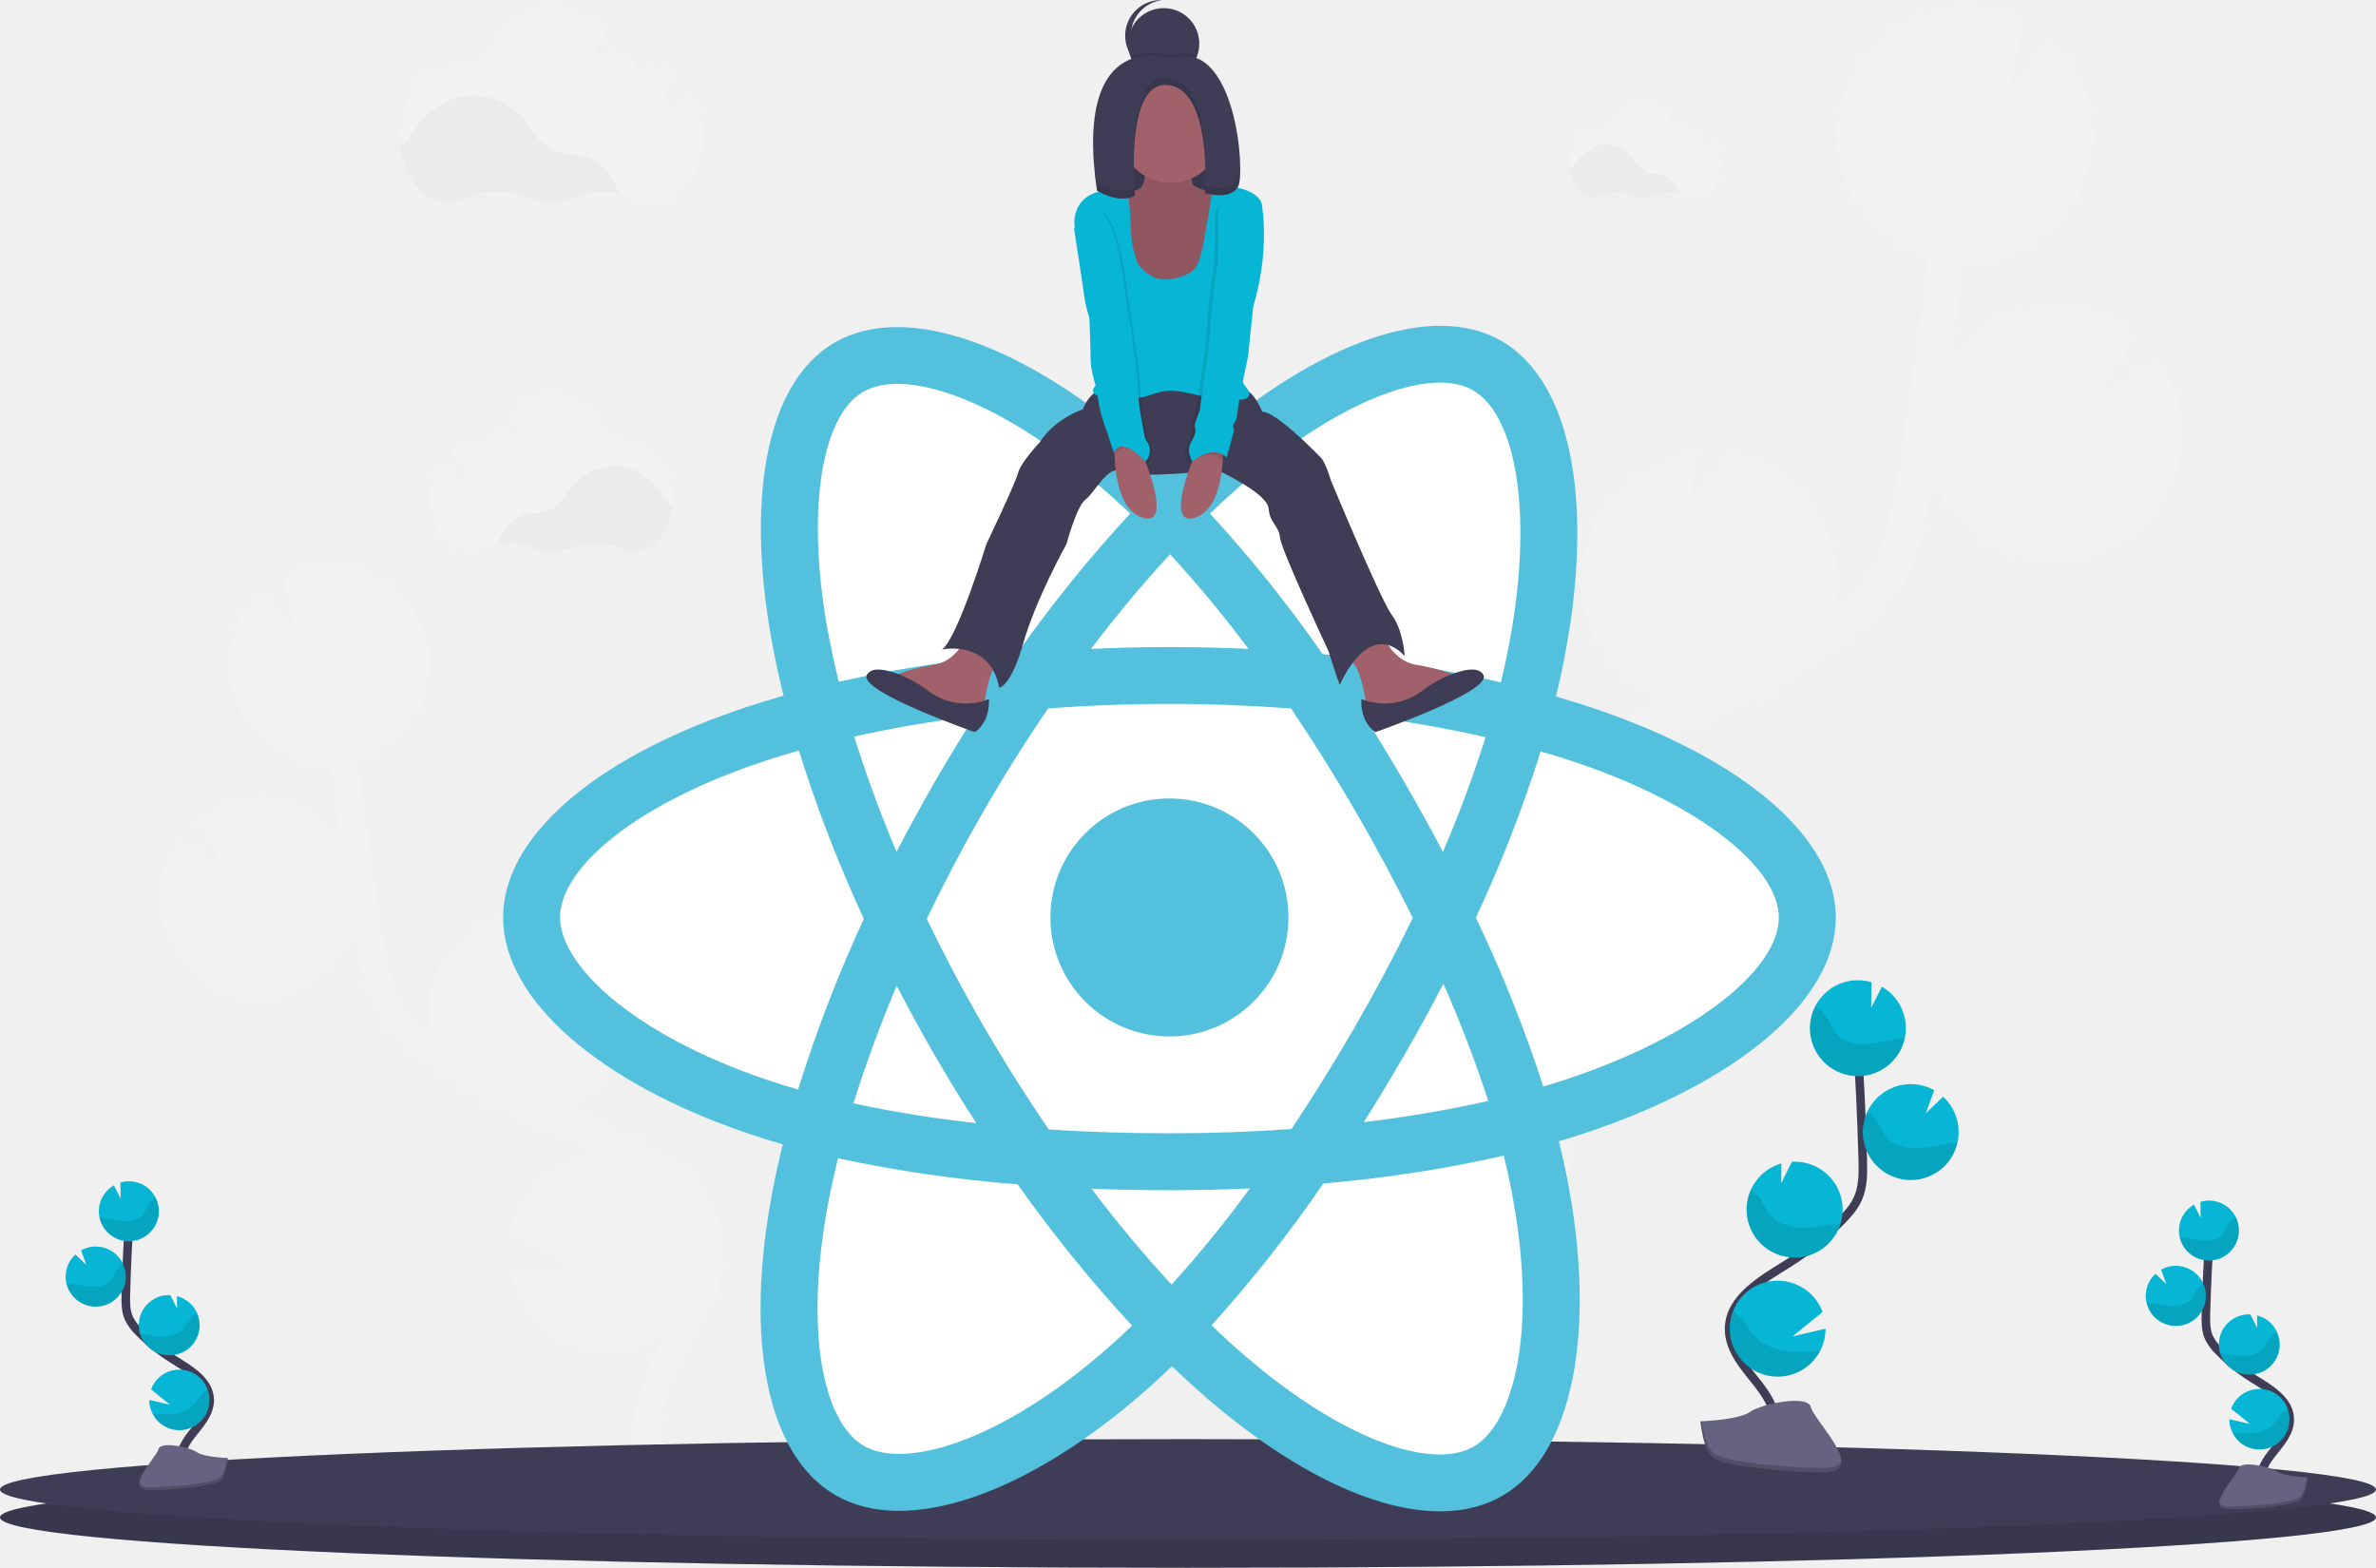
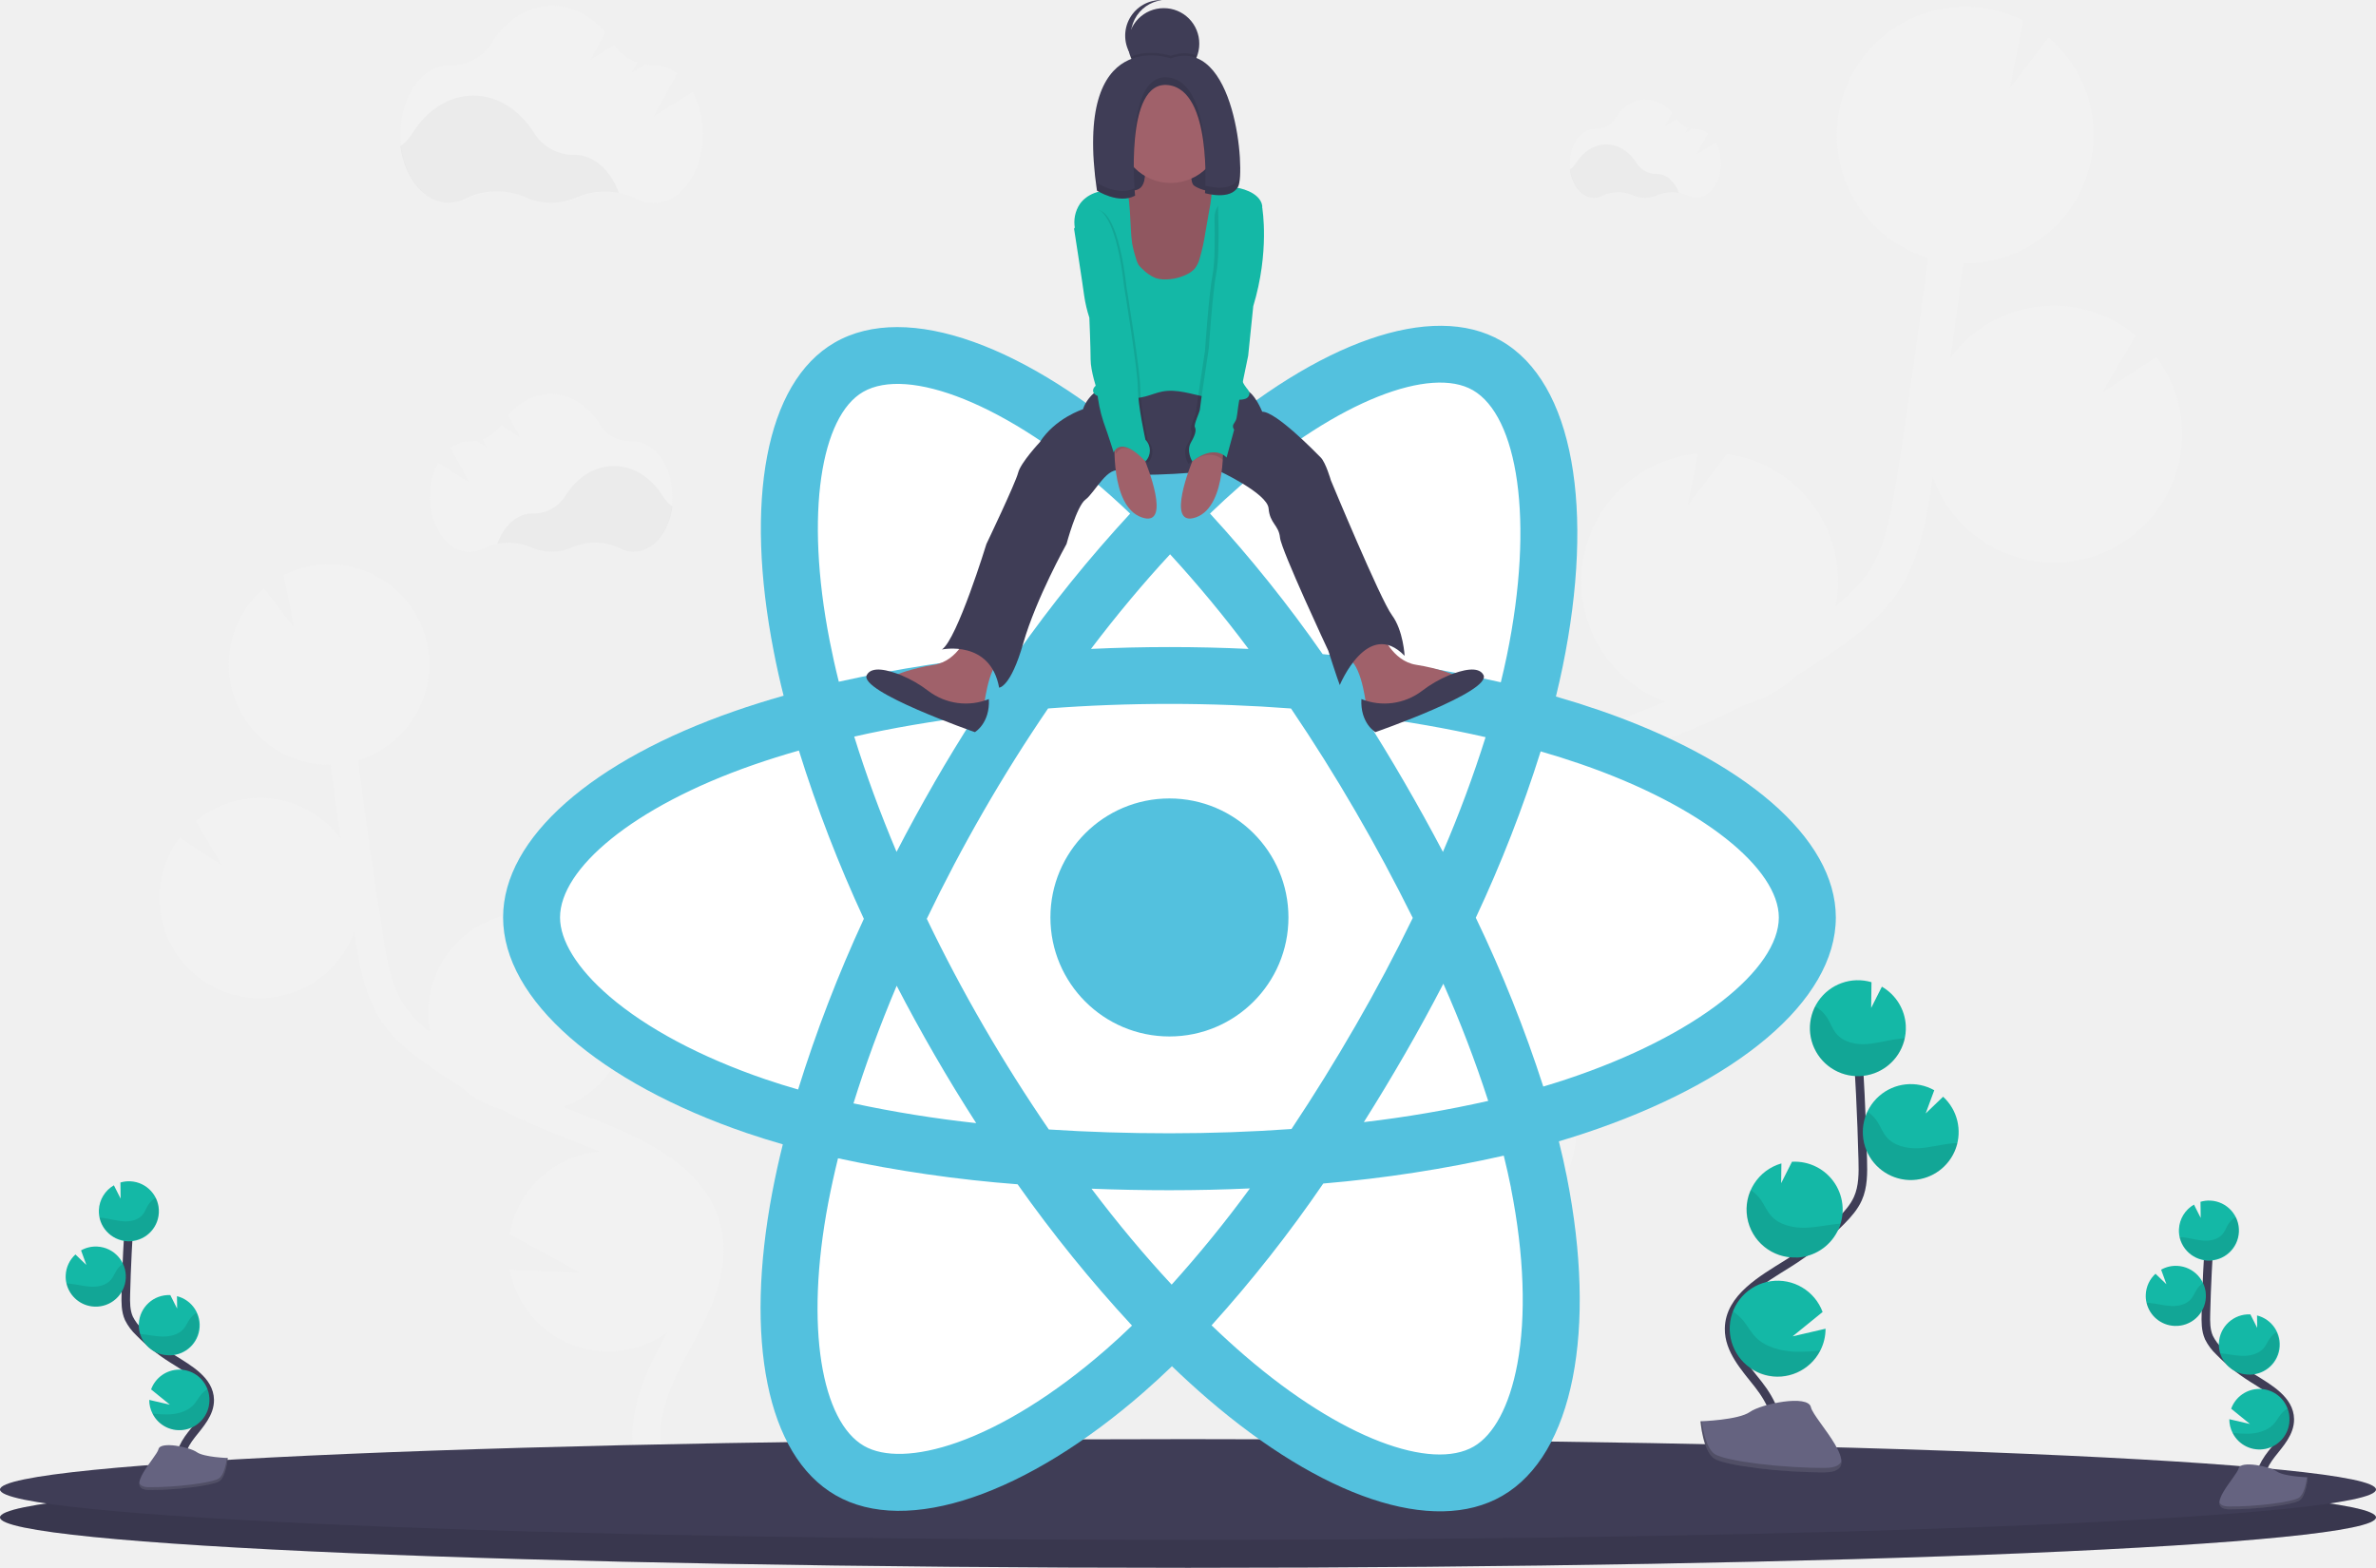
<svg xmlns="http://www.w3.org/2000/svg" id="a75d69e6-d07c-4db3-9c83-72b2470e5561" data-name="Layer 1" width="1108" height="731.18" viewBox="0 0 1108 731.18">
  <path d="M813.68,415.2l6.89-2.7c.66-.26,1.31-.54,2-.81a59.85,59.85,0,0,1,15.28-115.77l-4.8,24.2,18.22-23.92.16,0a59.87,59.87,0,0,1,51.16,67.45c-.15,1.13-.39,2.23-.6,3.34,5.61-4.43,10.87-9.32,14.81-15,8-11.54,10.71-25.76,13.47-43.17,5.47-34.48,10.4-69.34,14.84-104.18a59.83,59.83,0,0,1-42-65.36c.25-1.82.6-3.59,1-5.34.1-.44.2-.88.31-1.31.43-1.69.91-3.35,1.47-5,.09-.27.21-.52.3-.78.5-1.37,1-2.72,1.65-4,.22-.5.44-1,.67-1.47.69-1.43,1.42-2.83,2.22-4.19.27-.45.56-.88.83-1.33.62-1,1.27-2,1.94-2.93.36-.5.71-1,1.08-1.49l.27-.39,0,0a59.81,59.81,0,0,1,74.64-17l-6.24,31.49,18-23.64a59.5,59.5,0,0,1,16.32,68.62h.07c-.17.4-.38.78-.55,1.18-.33.74-.67,1.47-1,2.2-.46.93-1,1.84-1.45,2.74-.38.68-.75,1.36-1.16,2-.59,1-1.23,1.9-1.87,2.83-.38.54-.73,1.1-1.12,1.63-1,1.39-2.12,2.72-3.26,4-.4.45-.83.86-1.25,1.3-.81.86-1.62,1.71-2.48,2.52-.53.5-1.09,1-1.64,1.46-.79.7-1.6,1.38-2.43,2-.59.47-1.19.92-1.79,1.36-.87.63-1.75,1.22-2.64,1.81-.6.39-1.2.78-1.81,1.15-1,.61-2.05,1.17-3.1,1.72-.53.27-1,.57-1.59.83-1.58.77-3.2,1.48-4.85,2.11-.31.12-.64.21-.95.32-1.38.5-2.77,1-4.18,1.35-.61.17-1.23.31-1.85.46-1.15.28-2.31.54-3.48.76q-1,.18-2.07.33c-1.15.17-2.31.3-3.48.4-.69.06-1.37.12-2.07.16-1.26.06-2.53.07-3.8.06a2.08,2.08,0,0,0-.25,0q-2.82,22-5.92,44A59.82,59.82,0,0,1,1042,240.88l-15.68,26.58,25.21-16.59a59.68,59.68,0,0,1,11.5,44.16,58.76,58.76,0,0,1-4.5,15.94,59.83,59.83,0,0,1-111.19-4c-.23,1.48-.45,3-.68,4.46-2.44,15.35-5.47,34.46-16.23,50-7.29,10.56-17.33,18.36-27.09,25.22q-9.52,6.7-19.48,12.77a59.85,59.85,0,0,1-24.53,13.74q-16,8.19-32.69,14.81l-6.95,2.72c-6.25,2.44-12.65,4.94-19,7.6,1,.09,2,.17,3,.3a59.9,59.9,0,0,1,50.86,49.05l-42.31,23.11,42.18-1.89A59.16,59.16,0,0,1,843,534.54a59.87,59.87,0,0,1-82.7,11.74l2.1,3.91c1.4,2.58,2.78,5.15,4.12,7.7,18.33,34.74,19.66,64.74,3.75,84.49l-13-10.45c15.49-19.22,3.2-49.77-5.5-66.27-1.32-2.5-2.68-5-4-7.56C736,536.27,722.65,511.53,728,485.2,736,445.5,779.05,428.7,813.68,415.2Z" transform="translate(-46 -84.41)" fill="#f2f2f2" />
  <path d="M315.6,603.42l-5.38-2.11c-.52-.2-1-.43-1.54-.63a46.75,46.75,0,0,0-11.94-90.42l3.75,18.9-14.22-18.68h-.13a46.76,46.76,0,0,0-40,52.68c.12.89.31,1.74.47,2.61a55.84,55.84,0,0,1-11.56-11.73c-6.23-9-8.37-20.12-10.53-33.71C220.29,493.4,216.45,466.18,213,439a46.72,46.72,0,0,0,32.77-51.05c-.2-1.42-.47-2.8-.79-4.17l-.24-1c-.34-1.32-.71-2.62-1.15-3.88-.07-.21-.16-.41-.24-.61-.39-1.07-.82-2.12-1.28-3.15-.18-.38-.35-.77-.53-1.15-.54-1.11-1.11-2.2-1.73-3.26-.21-.36-.44-.7-.65-1-.49-.78-1-1.55-1.52-2.29-.28-.39-.55-.79-.84-1.17l-.21-.3h0a46.76,46.76,0,0,0-58.29-13.32l4.88,24.6-14.07-18.46a46.48,46.48,0,0,0-12.75,53.59h-.05c.13.31.29.61.43.92.26.58.52,1.15.8,1.72q.54,1.08,1.14,2.13c.29.54.58,1.07.9,1.59.46.75,1,1.48,1.46,2.21.3.42.57.86.88,1.27.8,1.08,1.65,2.12,2.54,3.13.31.35.65.67,1,1,.63.67,1.27,1.33,1.94,2,.41.4.85.77,1.28,1.14q.93.83,1.89,1.59c.46.36.93.71,1.4,1.06.68.49,1.37,1,2.06,1.41.47.31.94.61,1.42.9.79.48,1.6.91,2.42,1.34.42.22.82.45,1.24.66,1.24.6,2.5,1.15,3.79,1.64.24.1.5.16.74.25,1.07.39,2.16.75,3.27,1.06.47.13,1,.24,1.44.35.9.22,1.8.43,2.72.6l1.61.26c.9.13,1.81.23,2.72.31.54.05,1.07.09,1.62.12,1,.05,2,.06,3,.05h.19q2.2,17.22,4.62,34.41a46.71,46.71,0,0,0-67.48-8.14L149.49,488l-19.68-12.95a46.57,46.57,0,0,0-9,34.49A45.8,45.8,0,0,0,124.34,522a46.73,46.73,0,0,0,86.84-3.12c.18,1.15.35,2.32.53,3.48,1.9,12,4.27,26.92,12.67,39.08,5.7,8.24,13.54,14.33,21.16,19.69q7.44,5.24,15.21,10a46.88,46.88,0,0,0,19.16,10.74c8.32,4.26,16.84,8.14,25.54,11.56l5.42,2.13c4.88,1.9,9.88,3.85,14.81,5.93-.78.07-1.57.13-2.36.24A46.77,46.77,0,0,0,283.6,660l33,18-32.94-1.47a46.78,46.78,0,0,0,73.57,29.2c-.55,1-1.09,2-1.64,3.05-1.09,2-2.17,4-3.22,6-14.31,27.13-15.35,50.57-2.92,66l10.13-8.16c-12.1-15-2.5-38.87,4.3-51.76,1-1.95,2.09-3.92,3.16-5.9,9.19-17,19.61-36.37,15.46-56.94C376.29,627.08,342.64,614,315.6,603.42Z" transform="translate(-46 -84.41)" fill="#f2f2f2" />
  <ellipse cx="554" cy="707.68" rx="554" ry="23.5" fill="#3f3d56" />
  <ellipse cx="554" cy="707.68" rx="554" ry="23.5" opacity="0.1" />
  <ellipse cx="554" cy="694.68" rx="554" ry="23.5" fill="#3f3d56" />
  <path d="M131,770.73c-3-5.51.4-12.26,4.28-17.18s8.61-10,8.51-16.29c-.14-9-9.7-14.31-17.33-19.08a84.78,84.78,0,0,1-15.56-12.51,23,23,0,0,1-4.78-6.4c-1.58-3.52-1.53-7.52-1.43-11.38q.5-19.26,1.9-38.48" transform="translate(-46 -84.41)" fill="none" stroke="#3f3d56" stroke-miterlimit="10" stroke-width="4" />
-   <path d="M92.11,648.7a14,14,0,0,1,7-11.49l3.14,6.21-.09-7.52a13.86,13.86,0,0,1,4.62-.56A14,14,0,1,1,92.11,648.7Z" transform="translate(-46 -84.41)" fill="#06b6d4" />
-   <path d="M117.14,743.7a14,14,0,0,0,26.5-5.76,13.82,13.82,0,0,0-.91-5.69,14,14,0,0,0-26.27.15l8.77,7.13-9.64-2.24A13.89,13.89,0,0,0,117.14,743.7Z" transform="translate(-46 -84.41)" fill="#06b6d4" />
-   <path d="M124.07,716.45a14,14,0,0,0,4.46-27.54l.07,5.79-3.18-6.29h0a14,14,0,0,0-1.31,28.05Z" transform="translate(-46 -84.41)" fill="#06b6d4" />
-   <path d="M90,693.78a14,14,0,0,0,1.32-28,13.88,13.88,0,0,0-7.52,1.78l2.48,6.8-5.11-4.9a14,14,0,0,0-4.53,9.69A13.33,13.33,0,0,0,77,683,14,14,0,0,0,90,693.78Z" transform="translate(-46 -84.41)" fill="#06b6d4" />
+   <path d="M92.11,648.7a14,14,0,0,1,7-11.49l3.14,6.21-.09-7.52a13.86,13.86,0,0,1,4.62-.56A14,14,0,1,1,92.11,648.7Z" transform="translate(-46 -84.41)" fill="#14b8a6" />
+   <path d="M117.14,743.7a14,14,0,0,0,26.5-5.76,13.82,13.82,0,0,0-.91-5.69,14,14,0,0,0-26.27.15l8.77,7.13-9.64-2.24A13.89,13.89,0,0,0,117.14,743.7Z" transform="translate(-46 -84.41)" fill="#14b8a6" />
+   <path d="M124.07,716.45a14,14,0,0,0,4.46-27.54l.07,5.79-3.18-6.29h0a14,14,0,0,0-1.31,28.05Z" transform="translate(-46 -84.41)" fill="#14b8a6" />
+   <path d="M90,693.78a14,14,0,0,0,1.32-28,13.88,13.88,0,0,0-7.52,1.78l2.48,6.8-5.11-4.9a14,14,0,0,0-4.53,9.69A13.33,13.33,0,0,0,77,683,14,14,0,0,0,90,693.78Z" transform="translate(-46 -84.41)" fill="#14b8a6" />
  <path d="M94,652.44c3.24.36,6.39,1.37,9.64,1.57s6.82-.58,8.88-3.1c1.11-1.37,1.66-3.09,2.59-4.57a10.08,10.08,0,0,1,3.54-3.33,14,14,0,1,1-26.24,9.32C92.94,652.35,93.47,652.39,94,652.44Z" transform="translate(-46 -84.41)" opacity="0.1" />
  <path d="M90,693.78a14,14,0,0,0,13.35-20,10.4,10.4,0,0,0-2.82,2.83c-1,1.51-1.61,3.25-2.78,4.64-2.19,2.57-5.92,3.41-9.31,3.25s-6.66-1.11-10-1.42c-.47,0-.94-.08-1.41-.09A14,14,0,0,0,90,693.78Z" transform="translate(-46 -84.41)" opacity="0.1" />
  <path d="M124.07,716.45a14,14,0,0,0,13.47-19.76,11.36,11.36,0,0,0-3,2.85c-1.09,1.54-1.77,3.31-3,4.73-2.36,2.64-6.34,3.57-9.93,3.48s-6.82-.93-10.28-1.19A14,14,0,0,0,124.07,716.45Z" transform="translate(-46 -84.41)" opacity="0.1" />
  <path d="M117.14,743.7a14,14,0,0,0,26.5-5.76,13.82,13.82,0,0,0-.91-5.69,14,14,0,0,0-3.08,2.74c-1.34,1.63-2.21,3.47-3.76,5-2.87,2.82-7.5,4-11.62,4.09A62.35,62.35,0,0,1,117.14,743.7Z" transform="translate(-46 -84.41)" opacity="0.1" />
  <path d="M152.19,764.39s-11.08-.34-14.41-2.72-17-5.22-17.87-1.4-16.65,19-4.14,19.06,29.06-2,32.39-4S152.19,764.39,152.19,764.39Z" transform="translate(-46 -84.41)" fill="#656380" />
  <path d="M115.54,778c12.51.1,29.06-2,32.4-4,2.53-1.54,3.54-7.09,3.88-9.65l.37,0s-.7,8.93-4,11-19.89,4.08-32.39,4c-3.61,0-4.86-1.31-4.79-3.22C111.48,777.26,112.86,778,115.54,778Z" transform="translate(-46 -84.41)" opacity="0.2" />
  <path d="M1101,779.73c-3-5.51.4-12.26,4.28-17.18s8.61-10,8.51-16.29c-.14-9-9.7-14.31-17.33-19.08a84.78,84.78,0,0,1-15.56-12.51,23,23,0,0,1-4.78-6.4c-1.58-3.52-1.53-7.52-1.43-11.38q.49-19.26,1.9-38.48" transform="translate(-46 -84.41)" fill="none" stroke="#3f3d56" stroke-miterlimit="10" stroke-width="4" />
-   <path d="M1062.11,657.7a14,14,0,0,1,7-11.49l3.14,6.21-.09-7.52a13.86,13.86,0,0,1,4.62-.56,14,14,0,1,1-14.68,13.36Z" transform="translate(-46 -84.41)" fill="#06b6d4" />
-   <path d="M1087.14,752.7a14,14,0,0,0,26.5-5.76,13.82,13.82,0,0,0-.91-5.69,14,14,0,0,0-26.27.15l8.77,7.13-9.64-2.24A13.89,13.89,0,0,0,1087.14,752.7Z" transform="translate(-46 -84.41)" fill="#06b6d4" />
-   <path d="M1094.07,725.45a14,14,0,0,0,4.46-27.54l.07,5.79-3.18-6.29h0a14,14,0,0,0-1.31,28.05Z" transform="translate(-46 -84.41)" fill="#06b6d4" />
-   <path d="M1060,702.78a14,14,0,0,0,1.32-28,13.88,13.88,0,0,0-7.52,1.78l2.48,6.8-5.11-4.9a14,14,0,0,0-4.53,9.69A13.33,13.33,0,0,0,1047,692,14,14,0,0,0,1060,702.78Z" transform="translate(-46 -84.41)" fill="#06b6d4" />
+   <path d="M1062.11,657.7a14,14,0,0,1,7-11.49l3.14,6.21-.09-7.52a13.86,13.86,0,0,1,4.62-.56,14,14,0,1,1-14.68,13.36Z" transform="translate(-46 -84.41)" fill="#14b8a6" />
+   <path d="M1087.14,752.7a14,14,0,0,0,26.5-5.76,13.82,13.82,0,0,0-.91-5.69,14,14,0,0,0-26.27.15l8.77,7.13-9.64-2.24A13.89,13.89,0,0,0,1087.14,752.7Z" transform="translate(-46 -84.41)" fill="#14b8a6" />
+   <path d="M1094.07,725.45a14,14,0,0,0,4.46-27.54l.07,5.79-3.18-6.29h0a14,14,0,0,0-1.31,28.05Z" transform="translate(-46 -84.41)" fill="#14b8a6" />
+   <path d="M1060,702.78a14,14,0,0,0,1.32-28,13.88,13.88,0,0,0-7.52,1.78l2.48,6.8-5.11-4.9a14,14,0,0,0-4.53,9.69A13.33,13.33,0,0,0,1047,692,14,14,0,0,0,1060,702.78Z" transform="translate(-46 -84.41)" fill="#14b8a6" />
  <path d="M1064,661.44c3.24.36,6.39,1.37,9.64,1.57s6.82-.58,8.88-3.1c1.11-1.37,1.66-3.09,2.59-4.57a10.08,10.08,0,0,1,3.54-3.33,14,14,0,1,1-26.24,9.32C1062.94,661.35,1063.47,661.39,1064,661.44Z" transform="translate(-46 -84.41)" opacity="0.1" />
  <path d="M1060,702.78a14,14,0,0,0,13.35-20,10.4,10.4,0,0,0-2.82,2.83c-1,1.51-1.61,3.25-2.78,4.64-2.19,2.57-5.92,3.41-9.31,3.25s-6.66-1.11-10-1.42c-.47,0-.94-.08-1.41-.09A14,14,0,0,0,1060,702.78Z" transform="translate(-46 -84.41)" opacity="0.1" />
  <path d="M1094.07,725.45a14,14,0,0,0,13.47-19.76,11.36,11.36,0,0,0-3,2.85c-1.09,1.54-1.77,3.31-3,4.73-2.36,2.64-6.34,3.57-9.93,3.48s-6.82-.93-10.28-1.19A14,14,0,0,0,1094.07,725.45Z" transform="translate(-46 -84.41)" opacity="0.1" />
  <path d="M1087.14,752.7a14,14,0,0,0,26.5-5.76,13.82,13.82,0,0,0-.91-5.69,14,14,0,0,0-3.08,2.74c-1.34,1.63-2.21,3.47-3.76,5-2.87,2.82-7.5,4-11.62,4.09A62.35,62.35,0,0,1,1087.14,752.7Z" transform="translate(-46 -84.41)" opacity="0.1" />
  <path d="M1122.19,773.39s-11.08-.34-14.41-2.72-17-5.22-17.87-1.4-16.65,19-4.14,19.06,29.06-2,32.39-4S1122.19,773.39,1122.19,773.39Z" transform="translate(-46 -84.41)" fill="#656380" />
  <path d="M1085.54,787c12.51.1,29.06-2,32.4-4,2.53-1.54,3.54-7.09,3.88-9.65l.37,0s-.7,8.93-4,11-19.89,4.08-32.39,4c-3.61,0-4.86-1.31-4.79-3.22C1081.48,786.26,1082.86,787,1085.54,787Z" transform="translate(-46 -84.41)" opacity="0.2" />
  <path d="M791.57,415.56q-9.92-3.4-20-6.3,1.66-6.79,3.09-13.65c15.14-73.51,5.24-132.73-28.57-152.22-32.42-18.7-85.44.8-139,47.39q-7.92,6.92-15.47,14.2-5.07-4.85-10.3-9.51C525.21,245.64,469,224.65,435.18,244.2c-32.39,18.75-42,74.42-28.35,144.09q2,10.35,4.59,20.58c-7.95,2.26-15.64,4.67-23,7.24C322.63,439,280.61,475,280.61,512.29c0,38.51,45.11,77.14,113.64,100.56q8.34,2.83,16.8,5.26-2.74,11-4.88,22.18c-13,68.46-2.84,122.82,29.46,141.45C469,801,525,781.2,579.52,733.54c4.31-3.77,8.63-7.77,13-11.95q8.18,7.89,16.79,15.32c52.82,45.45,105,63.81,137.26,45.12,33.33-19.29,44.16-77.69,30.1-148.73q-1.6-8.14-3.73-16.61,5.91-1.74,11.56-3.61c71.24-23.6,117.6-61.76,117.6-100.79,0-37.43-43.38-73.62-110.5-96.73Z" transform="translate(-46 -84.41)" fill="#53c1de" />
  <path d="M776.12,587.88c-3.4,1.13-6.88,2.21-10.44,3.27a621.6,621.6,0,0,0-31.47-78.73,623.06,623.06,0,0,0,30.25-77.58c6.35,1.84,12.53,3.78,18.47,5.83,57.51,19.79,92.59,49.06,92.59,71.62,0,24-37.89,55.21-99.4,75.59ZM750.6,638.46c6.22,31.41,7.1,59.81,3,82-3.7,19.95-11.14,33.25-20.34,38.58-19.59,11.33-61.47-3.4-106.64-42.27q-7.77-6.69-15.63-14.25a624.23,624.23,0,0,0,52.09-66.14,620.2,620.2,0,0,0,84.17-13q1.9,7.68,3.37,15ZM492.48,757.1c-19.14,6.76-34.38,6.95-43.59,1.64-19.6-11.31-27.75-55-16.63-113.5q2-10.37,4.53-20.63a625.79,625.79,0,0,0,83.75,12.13,645.09,645.09,0,0,0,53.35,65.9q-5.79,5.61-11.84,10.91c-24.11,21.08-48.28,36-69.57,43.55ZM402.84,587.73c-30.31-10.36-55.33-23.82-72.49-38.5-15.41-13.2-23.19-26.31-23.19-36.94,0-22.63,33.74-51.5,90-71.11q10.6-3.69,21.39-6.73a637.08,637.08,0,0,0,30.29,78.48,646.29,646.29,0,0,0-30.66,79.6Q410.44,590.32,402.84,587.73Zm30.05-204.54c-11.68-59.69-3.93-104.72,15.59-116,20.79-12,66.76,5.12,115.22,48.15,3.1,2.75,6.21,5.63,9.32,8.6a635.89,635.89,0,0,0-52.93,65.52,648.42,648.42,0,0,0-82.93,12.89q-2.39-9.52-4.27-19.15ZM701,449.38q-9.11-15.74-18.89-31.08c19.83,2.51,38.82,5.83,56.66,9.91a565.54,565.54,0,0,1-19.89,53.51q-8.61-16.35-17.88-32.34ZM591.64,342.91a569.3,569.3,0,0,1,36.57,44.14q-36.71-1.73-73.45,0c12.07-15.92,24.44-30.72,36.88-44.13Zm-110,106.65q-9.15,15.87-17.55,32.14c-7.73-18.33-14.34-36.36-19.74-53.77,17.73-4,36.64-7.21,56.34-9.68Q490.77,433.69,481.62,449.56Zm19.61,158.65A564.64,564.64,0,0,1,444,599c5.49-17.71,12.25-36.13,20.15-54.86q8.43,16.29,17.61,32.16Q491.1,592.49,501.23,608.21Zm91.14,75.33C579.79,670,567.24,655,555,638.79q17.85.71,36.36.71,19,0,37.51-.84A563.94,563.94,0,0,1,592.37,683.54ZM719.08,543.19A562.82,562.82,0,0,1,740,597.85a561.35,561.35,0,0,1-58,9.89q9.85-15.63,19.08-31.63,9.38-16.26,18-32.92Zm-41,19.66q-14.12,24.52-29.81,48.1c-18.44,1.32-37.49,2-56.91,2s-38.15-.6-56.27-1.78Q519,587.67,504.7,563t-26.51-50.08q12.27-25.53,26.43-50.1h0q14.14-24.56,30.13-48c18.49-1.4,37.43-2.13,56.59-2.13s38.22.74,56.69,2.14q15.81,23.37,30,47.81t26.79,49.87q-12.45,25.62-26.71,50.3Zm54.77-296.46c20.81,12,28.9,60.4,15.83,123.87q-1.29,6.19-2.8,12.35a635.74,635.74,0,0,0-83.09-13.13,625.16,625.16,0,0,0-52.53-65.56q7-6.74,14.29-13.11c45.88-39.93,88.76-55.69,108.3-44.42Z" transform="translate(-46 -84.41)" fill="#fff" />
  <path d="M591.34,456.79a55.5,55.5,0,1,1-55.5,55.5,55.49,55.49,0,0,1,55.5-55.5" transform="translate(-46 -84.41)" fill="#53c1de" />
  <path d="M605.26,104.81a16.6,16.6,0,1,1-16.6-16.6A16.52,16.52,0,0,1,605.26,104.81Z" transform="translate(-46 -84.41)" fill="#3f3d56" />
  <path d="M575.4,109a16.62,16.62,0,0,1,12.49-24.54,16.6,16.6,0,1,0,1.41,33.07A16.6,16.6,0,0,1,575.4,109Z" transform="translate(-46 -84.41)" fill="#3f3d56" />
  <rect x="521.91" y="43.52" width="44.47" height="69.37" fill="#3f3d56" />
  <rect x="521.91" y="43.52" width="44.47" height="69.37" opacity="0.1" />
  <path d="M497.66,379.61s-4.75,13.05-16,14.83-17.79,4.74-17.79,4.74l26.68,17.19,14.23-1.78s1.78-18.38,7.71-22.53S497.66,379.61,497.66,379.61Z" transform="translate(-46 -84.41)" fill="#a0616a" />
  <path d="M690.34,379.61s4.75,13.05,16,14.83,17.79,4.74,17.79,4.74l-26.68,17.19-14.23-1.78s-1.78-18.38-7.71-22.53S690.34,379.61,690.34,379.61Z" transform="translate(-46 -84.41)" fill="#a0616a" />
  <path d="M560.5,264.59s-7.11,3.56-9.48,10.68c0,0-13,4.15-20.16,15.41,0,0-8.9,9.49-10.08,14.23S506,338.11,506,338.11s-13.64,44.47-20.75,49.21c0,0,22.53-4.74,26.68,17.79,0,0,5.33,0,11.26-20.75s20.16-46.25,20.16-46.25,4.74-17.78,8.89-20.75,10.67-16.6,16.6-13,45.06-.6,45.06-.6S637,314.4,637.58,321.51s4.74,7.71,5.33,13.64,22.53,52.76,22.53,52.76,4.15,13,5.34,16c0,0,13-31.42,30.24-13.63,0,0-.6-11.86-5.93-19s-28.46-62.84-28.46-62.84-2.37-8.3-4.74-10.67-20.76-21.35-27.28-21.35c0,0-3.55-8.89-7.7-10.08Z" transform="translate(-46 -84.41)" fill="#3f3d56" />
  <path d="M507.14,410.44a28.89,28.89,0,0,1-28.22-3.79,56.37,56.37,0,0,0-12.59-7.3c-6.29-2.54-13.81-4.42-16.1-.17-4.15,7.71,50.39,26.68,50.39,26.68S507.74,421.71,507.14,410.44Z" transform="translate(-46 -84.41)" fill="#3f3d56" />
  <path d="M680.86,410.44a28.89,28.89,0,0,0,28.22-3.79,56.37,56.37,0,0,1,12.59-7.3c6.29-2.54,13.81-4.42,16.1-.17,4.15,7.71-50.39,26.68-50.39,26.68S680.26,421.71,680.86,410.44Z" transform="translate(-46 -84.41)" fill="#3f3d56" />
  <path d="M579.88,167.08c-.22,2.06-.9,4.29-2.66,5.38-1.44.9-3.26.83-4.92,1.17a11.46,11.46,0,0,0-7.82,6.77,17.51,17.51,0,0,0-.75,10.55,39.22,39.22,0,0,0,1.52,5.06c1.74,4.92,3.84,9.8,7.09,13.89a59,59,0,0,0,9.3,8.77c2.11,1.72,4.29,3.47,6.89,4.28a21.75,21.75,0,0,0,5.4.72c2.25.1,4.65.17,6.6-.95,3-1.73,3.89-5.55,5.52-8.62,1.38-2.6,3.44-4.81,4.73-7.46a29.49,29.49,0,0,0,2-6.52l2.77-12.3c1-4.47,1.92-9.51-.59-13.34a2.28,2.28,0,0,0-.74-.77,2.79,2.79,0,0,0-1.52-.15,16.44,16.44,0,0,1-9.15-2.09,3.93,3.93,0,0,1-1.15-.9,4.72,4.72,0,0,1-.7-2.12,22.2,22.2,0,0,0-1.28-4.45,3,3,0,0,0-.87-1.34,3.15,3.15,0,0,0-1.41-.47,114.47,114.47,0,0,0-12.93-1.35c-1.42-.07-3.56-.64-4.54.62S580,165.58,579.88,167.08Z" transform="translate(-46 -84.41)" fill="#a0616a" />
  <path d="M579.88,167.08c-.22,2.06-.9,4.29-2.66,5.38-1.44.9-3.26.83-4.92,1.17a11.46,11.46,0,0,0-7.82,6.77,17.51,17.51,0,0,0-.75,10.55,39.22,39.22,0,0,0,1.52,5.06c1.74,4.92,3.84,9.8,7.09,13.89a59,59,0,0,0,9.3,8.77c2.11,1.72,4.29,3.47,6.89,4.28a21.75,21.75,0,0,0,5.4.72c2.25.1,4.65.17,6.6-.95,3-1.73,3.89-5.55,5.52-8.62,1.38-2.6,3.44-4.81,4.73-7.46a29.49,29.49,0,0,0,2-6.52l2.77-12.3c1-4.47,1.92-9.51-.59-13.34a2.28,2.28,0,0,0-.74-.77,2.79,2.79,0,0,0-1.52-.15,16.44,16.44,0,0,1-9.15-2.09,3.93,3.93,0,0,1-1.15-.9,4.72,4.72,0,0,1-.7-2.12,22.2,22.2,0,0,0-1.28-4.45,3,3,0,0,0-.87-1.34,3.15,3.15,0,0,0-1.41-.47,114.47,114.47,0,0,0-12.93-1.35c-1.42-.07-3.56-.64-4.54.62S580,165.58,579.88,167.08Z" transform="translate(-46 -84.41)" opacity="0.1" />
-   <path d="M571.85,174.15a26.93,26.93,0,0,0-7.13-1.12c-5.72-.14-11.84,1.83-15.14,6.5A15.34,15.34,0,0,0,547.29,191a23.57,23.57,0,0,0,5.2,10.66,32,32,0,0,1,4,5.24c1.58,3,1.63,6.59,2.06,10,1,8.12,4.46,15.75,5.83,23.82s.19,17.42-6.18,22.55c-1.07.86-2.37,1.77-2.46,3.14-.14,2.19,2.71,3.12,4.9,3.33,6.55.62,13.27,1.23,19.63-.46,2.63-.7,5.17-1.79,7.85-2.29,6.8-1.27,13.64,1.34,20.45,2.59a90.61,90.61,0,0,0,14.91,1.21,7.94,7.94,0,0,0,3.43-.45,2.75,2.75,0,0,0,1.74-2.74,4.76,4.76,0,0,0-1.18-2c-3.44-4.25-4.49-9.9-5.43-15.29l-3.15-18.11c-1.69-9.68-3.26-20.2,1.32-28.89,3.29-6.25,9.36-10.65,12.83-16.8a9.84,9.84,0,0,0,1.55-6.28c-.52-3.09-3.31-5.3-6.17-6.59A23.21,23.21,0,0,0,611,173c.1,4.33-1,8.71-1.71,13l-1.21,7a88.83,88.83,0,0,1-2.71,12.2,12.85,12.85,0,0,1-2.17,4.42,11.43,11.43,0,0,1-3.83,2.79,22.83,22.83,0,0,1-10.14,2.32,13.54,13.54,0,0,1-4.48-.69,19,19,0,0,1-6.17-4.34,10.11,10.11,0,0,1-1.63-1.77,9.93,9.93,0,0,1-1.11-2.67,55.42,55.42,0,0,1-1.91-7.48c-.3-1.94-.4-3.91-.54-5.87C573,186.12,573,179.72,571.85,174.15Z" transform="translate(-46 -84.41)" fill="#06b6d4" />
+   <path d="M571.85,174.15a26.93,26.93,0,0,0-7.13-1.12c-5.72-.14-11.84,1.83-15.14,6.5A15.34,15.34,0,0,0,547.29,191a23.57,23.57,0,0,0,5.2,10.66,32,32,0,0,1,4,5.24c1.58,3,1.63,6.59,2.06,10,1,8.12,4.46,15.75,5.83,23.82s.19,17.42-6.18,22.55c-1.07.86-2.37,1.77-2.46,3.14-.14,2.19,2.71,3.12,4.9,3.33,6.55.62,13.27,1.23,19.63-.46,2.63-.7,5.17-1.79,7.85-2.29,6.8-1.27,13.64,1.34,20.45,2.59a90.61,90.61,0,0,0,14.91,1.21,7.94,7.94,0,0,0,3.43-.45,2.75,2.75,0,0,0,1.74-2.74,4.76,4.76,0,0,0-1.18-2c-3.44-4.25-4.49-9.9-5.43-15.29l-3.15-18.11c-1.69-9.68-3.26-20.2,1.32-28.89,3.29-6.25,9.36-10.65,12.83-16.8a9.84,9.84,0,0,0,1.55-6.28c-.52-3.09-3.31-5.3-6.17-6.59A23.21,23.21,0,0,0,611,173c.1,4.33-1,8.71-1.71,13l-1.21,7a88.83,88.83,0,0,1-2.71,12.2,12.85,12.85,0,0,1-2.17,4.42,11.43,11.43,0,0,1-3.83,2.79,22.83,22.83,0,0,1-10.14,2.32,13.54,13.54,0,0,1-4.48-.69,19,19,0,0,1-6.17-4.34,10.11,10.11,0,0,1-1.63-1.77,9.93,9.93,0,0,1-1.11-2.67,55.42,55.42,0,0,1-1.91-7.48c-.3-1.94-.4-3.91-.54-5.87C573,186.12,573,179.72,571.85,174.15Z" transform="translate(-46 -84.41)" fill="#14b8a6" />
  <path d="M565.84,288.9s-2.37,31.43,12.45,36.76,1.78-26.09,1.78-26.09l-4.75-9.48Z" transform="translate(-46 -84.41)" fill="#a0616a" />
  <path d="M616.23,288.9s2.37,31.43-12.45,36.76S602,299.57,602,299.57l4.75-9.48Z" transform="translate(-46 -84.41)" fill="#a0616a" />
  <path d="M552.79,184l-4.74,7.71s4.15,26.68,4.74,31.42a62.2,62.2,0,0,0,2.38,10.08s.59,14.23.59,19.57,3,14.23,3,14.23a64.82,64.82,0,0,0,3,14.82c2.37,6.52,4.74,14.23,4.74,14.23s3-8.3,14.82,4.15a7.18,7.18,0,0,0,0-10.08s-3.55-16-3.55-24.31-6.53-48-6.53-48S567,172.7,552.79,184Z" transform="translate(-46 -84.41)" opacity="0.1" />
-   <path d="M551.61,183.37l-4.74,7.71s4.15,26.68,4.74,31.42A61.84,61.84,0,0,0,554,232.58s.59,14.23.59,19.56,3,14.23,3,14.23a64.53,64.53,0,0,0,3,14.82c2.37,6.53,4.75,14.23,4.75,14.23s3-8.3,14.82,4.15a7.18,7.18,0,0,0,0-10.07s-3.56-16-3.56-24.31-6.52-48-6.52-48S565.84,172.1,551.61,183.37Z" transform="translate(-46 -84.41)" fill="#06b6d4" />
+   <path d="M551.61,183.37l-4.74,7.71s4.15,26.68,4.74,31.42A61.84,61.84,0,0,0,554,232.58s.59,14.23.59,19.56,3,14.23,3,14.23a64.53,64.53,0,0,0,3,14.82c2.37,6.53,4.75,14.23,4.75,14.23s3-8.3,14.82,4.15a7.18,7.18,0,0,0,0-10.07s-3.56-16-3.56-24.31-6.52-48-6.52-48S565.84,172.1,551.61,183.37Z" transform="translate(-46 -84.41)" fill="#14b8a6" />
  <path d="M629.87,179.22l3,3.53s3.49,20.18-4.22,45.68l-2.37,23.12s-4.15,19.57-4.74,24.31-.59,5.33-1.78,7.11a2.29,2.29,0,0,0,0,3l-3.56,13s-5.33-6.52-16,1.78c0,0-3-4.74-.6-8.89s2.37-5.93,1.78-7.12,2.37-7.11,2.37-8.3S607.93,248,607.93,248s1.78-26.68,3.56-35.57c1.09-5.47,1.07-17.66.88-26.24-.19-8.94,10.63-13.78,17-7.5C629.52,178.85,629.7,179,629.87,179.22Z" transform="translate(-46 -84.41)" opacity="0.1" />
-   <path d="M631.65,178l3,3.53s3.49,20.19-4.22,45.68l-2.37,23.12s-4.15,19.57-4.74,24.31-.6,5.34-1.78,7.12a2.28,2.28,0,0,0,0,3L618,297.8s-5.33-6.53-16,1.77c0,0-3-4.74-.59-8.89s2.37-5.93,1.78-7.11,2.37-7.12,2.37-8.3,4.15-28.46,4.15-28.46,1.78-26.68,3.56-35.58.59-35.57.59-35.57S623.35,169.14,631.65,178Z" transform="translate(-46 -84.41)" fill="#06b6d4" />
+   <path d="M631.65,178l3,3.53s3.49,20.19-4.22,45.68l-2.37,23.12s-4.15,19.57-4.74,24.31-.6,5.34-1.78,7.12a2.28,2.28,0,0,0,0,3L618,297.8s-5.33-6.53-16,1.77c0,0-3-4.74-.59-8.89s2.37-5.93,1.78-7.11,2.37-7.12,2.37-8.3,4.15-28.46,4.15-28.46,1.78-26.68,3.56-35.58.59-35.57.59-35.57S623.35,169.14,631.65,178Z" transform="translate(-46 -84.41)" fill="#14b8a6" />
  <circle cx="545.92" cy="61.61" r="23.72" fill="#a0616a" />
  <path d="M604.29,110.41a16.6,16.6,0,0,1-31.09.44c9.26-3.73,18.72-.41,18.72-.41C596.65,108.78,600.75,108.93,604.29,110.41Z" transform="translate(-46 -84.41)" opacity="0.1" />
  <path d="M591.92,111.63s-45.65-16-34.38,61.66c0,0,10.08,6.52,17.78,2.37,0,0-5.33-53.95,15.42-51.58s17.19,50.4,17.19,50.4,11.86,3.55,15.42-3S622.16,101,591.92,111.63Z" transform="translate(-46 -84.41)" fill="#3f3d56" />
  <path d="M590.74,120.52c-14.24-1.62-16.2,23.27-16,39.05.17-15.69,2.81-37,16-35.49,14.81,1.69,17.24,26.66,17.41,40.8C608.32,151.9,606.9,122.37,590.74,120.52Z" transform="translate(-46 -84.41)" opacity="0.1" />
  <path d="M557.54,169.73a159.38,159.38,0,0,1-1.77-20.53,152.12,152.12,0,0,0,1.77,24.09s10.08,6.52,17.78,2.37c0,0-.12-1.28-.26-3.43C567.39,176.1,557.54,169.73,557.54,169.73Z" transform="translate(-46 -84.41)" opacity="0.1" />
  <path d="M623.35,168c-3.32,6.08-13.83,3.41-15.25,3-.07,2.2-.17,3.52-.17,3.52s11.86,3.55,15.42-3c.73-1.34,1.11-5.13,1-10.2C624.25,164.57,623.9,167,623.35,168Z" transform="translate(-46 -84.41)" opacity="0.1" />
  <path d="M872.73,757.37c4.74-8.78-.64-19.54-6.82-27.37s-13.73-16-13.57-26c.23-14.35,15.45-22.81,27.62-30.42a134.77,134.77,0,0,0,24.79-19.93c3-3.05,5.87-6.31,7.62-10.21,2.52-5.6,2.45-12,2.29-18.12q-.79-30.71-3-61.34" transform="translate(-46 -84.41)" fill="none" stroke="#3f3d56" stroke-miterlimit="10" stroke-width="4" />
-   <path d="M934.74,562.9a22.31,22.31,0,0,0-11.16-18.32l-5,9.9.15-12a22.37,22.37,0,1,0,16,20.41Z" transform="translate(-46 -84.41)" fill="#06b6d4" />
-   <path d="M894.86,714.29a22.36,22.36,0,1,1,1.08-18l-14,11.37,15.37-3.57A22.25,22.25,0,0,1,894.86,714.29Z" transform="translate(-46 -84.41)" fill="#06b6d4" />
-   <path d="M883.81,670.86A22.37,22.37,0,0,1,876.72,627l-.12,9.22,5.06-10h.06a22.37,22.37,0,1,1,2.09,44.69Z" transform="translate(-46 -84.41)" fill="#06b6d4" />
-   <path d="M938.11,634.73A22.37,22.37,0,1,1,948,592.87l-4,10.83,8.13-7.8a22.37,22.37,0,0,1-14.07,38.83Z" transform="translate(-46 -84.41)" fill="#06b6d4" />
+   <path d="M934.74,562.9a22.31,22.31,0,0,0-11.16-18.32l-5,9.9.15-12a22.37,22.37,0,1,0,16,20.41Z" transform="translate(-46 -84.41)" fill="#14b8a6" />
+   <path d="M894.86,714.29a22.36,22.36,0,1,1,1.08-18l-14,11.37,15.37-3.57A22.25,22.25,0,0,1,894.86,714.29Z" transform="translate(-46 -84.41)" fill="#14b8a6" />
+   <path d="M883.81,670.86A22.37,22.37,0,0,1,876.72,627l-.12,9.22,5.06-10h.06a22.37,22.37,0,1,1,2.09,44.69Z" transform="translate(-46 -84.41)" fill="#14b8a6" />
+   <path d="M938.11,634.73A22.37,22.37,0,1,1,948,592.87l-4,10.83,8.13-7.8a22.37,22.37,0,0,1-14.07,38.83Z" transform="translate(-46 -84.41)" fill="#14b8a6" />
  <path d="M931.74,568.86c-5.17.57-10.19,2.18-15.37,2.5s-10.87-.92-14.14-5c-1.77-2.17-2.65-4.91-4.14-7.28a16,16,0,0,0-5.63-5.3,22.37,22.37,0,1,0,41.81,14.84C933.42,568.71,932.58,568.77,931.74,568.86Z" transform="translate(-46 -84.41)" opacity="0.1" />
  <path d="M938.11,634.73a22.39,22.39,0,0,1-21.28-31.91,16.37,16.37,0,0,1,4.5,4.51c1.59,2.4,2.56,5.18,4.43,7.39,3.48,4.09,9.44,5.43,14.84,5.19s10.6-1.78,16-2.28c.75-.06,1.5-.11,2.26-.13A22.37,22.37,0,0,1,938.11,634.73Z" transform="translate(-46 -84.41)" opacity="0.1" />
  <path d="M883.81,670.86a22.37,22.37,0,0,1-21.46-31.49,17.83,17.83,0,0,1,4.73,4.55c1.74,2.45,2.82,5.27,4.86,7.54,3.77,4.2,10.11,5.68,15.83,5.54,5.54-.12,10.87-1.48,16.38-1.9A22.36,22.36,0,0,1,883.81,670.86Z" transform="translate(-46 -84.41)" opacity="0.1" />
  <path d="M894.86,714.29A22.37,22.37,0,0,1,854.08,696a22.27,22.27,0,0,1,4.91,4.38c2.13,2.59,3.53,5.53,6,7.94,4.57,4.49,11.95,6.34,18.52,6.51A97.1,97.1,0,0,0,894.86,714.29Z" transform="translate(-46 -84.41)" opacity="0.1" />
  <path d="M839,747.26s17.65-.54,23-4.33,27.16-8.31,28.48-2.24,26.53,30.22,6.6,30.38-46.31-3.1-51.62-6.34S839,747.26,839,747.26Z" transform="translate(-46 -84.41)" fill="#656380" />
  <path d="M897.4,769c-19.93.16-46.31-3.11-51.62-6.34-4-2.47-5.65-11.3-6.19-15.38l-.59,0s1.12,14.24,6.43,17.47,31.69,6.5,51.62,6.34c5.75,0,7.74-2.09,7.63-5.12C903.88,767.78,901.69,768.92,897.4,769Z" transform="translate(-46 -84.41)" opacity="0.2" />
  <path d="M369,127.27l-18.25,11.57,11.08-20.15a18,18,0,0,0-11-3.94h-.3a21.58,21.58,0,0,1-3.78-.28l-6.19,3.92,2.65-4.82a22.06,22.06,0,0,1-10.82-8.21l-11.07,7,7-12.72c-6.48-7.77-15.2-12.54-24.81-12.54-11.51,0-21.76,6.85-28.38,17.52a21.24,21.24,0,0,1-18.76,10.12l-.62,0c-12.71,0-23,14.41-23,32.19s10.3,32.18,23,32.18a17.2,17.2,0,0,0,8-2c8.29-4.31,19.17-4.39,27.85-.54a29,29,0,0,0,23.68.05c8.62-3.77,19.37-3.69,27.61.54a17.23,17.23,0,0,0,7.93,2c12.71,0,23-14.41,23-32.18A40.86,40.86,0,0,0,369,127.27Z" transform="translate(-46 -84.41)" fill="#f2f2f2" />
  <path d="M334.59,174.36a34,34,0,0,0-19.72,2.14,29,29,0,0,1-23.67-.05c-8.69-3.85-19.57-3.77-27.86.54a17.2,17.2,0,0,1-8,2c-11.29,0-20.68-11.38-22.64-26.38a21.58,21.58,0,0,0,5.64-6.08C245,135.87,255.21,129,266.72,129s21.64,6.77,28.26,17.32a21.79,21.79,0,0,0,18.76,10.31H314C323,156.64,330.8,163.85,334.59,174.36Z" transform="translate(-46 -84.41)" opacity="0.03" />
  <path d="M846.07,150.83,837,156.6l5.53-10a9,9,0,0,0-5.51-2h-.14a10.79,10.79,0,0,1-1.89-.14l-3.09,2L833.2,144a11,11,0,0,1-5.4-4.09l-5.52,3.5,3.49-6.34a16.17,16.17,0,0,0-12.37-6.26c-5.75,0-10.86,3.42-14.16,8.74a10.57,10.57,0,0,1-9.36,5h-.31c-6.34,0-11.48,7.19-11.48,16s5.14,16.05,11.48,16.05a8.62,8.62,0,0,0,4-1,16.56,16.56,0,0,1,13.89-.27,14.52,14.52,0,0,0,11.81,0,16.58,16.58,0,0,1,13.77.27,8.61,8.61,0,0,0,4,1c6.34,0,11.48-7.18,11.48-16.05A20.28,20.28,0,0,0,846.07,150.83Z" transform="translate(-46 -84.41)" fill="#f2f2f2" />
  <path d="M828.92,174.32a17,17,0,0,0-9.83,1.07,14.52,14.52,0,0,1-11.81,0,16.58,16.58,0,0,0-13.9.27,8.55,8.55,0,0,1-4,1c-5.64,0-10.32-5.67-11.3-13.15a10.93,10.93,0,0,0,2.82-3c3.3-5.32,8.42-8.73,14.16-8.73s10.79,3.37,14.09,8.63a10.85,10.85,0,0,0,9.36,5.14h.15C823.15,165.48,827,169.08,828.92,174.32Z" transform="translate(-46 -84.41)" opacity="0.03" />
  <path d="M250.34,300.27,265,309.55l-8.88-16.15a14.48,14.48,0,0,1,8.85-3.15h.23a17.08,17.08,0,0,0,3-.22l4.95,3.14L271,289.31a17.78,17.78,0,0,0,8.67-6.58l8.87,5.62L283,278.16c5.19-6.22,12.18-10,19.87-10,9.23,0,17.44,5.48,22.75,14a17,17,0,0,0,15,8.11h.5c10.18,0,18.43,11.54,18.43,25.78s-8.25,25.79-18.43,25.79a13.86,13.86,0,0,1-6.43-1.61,26.59,26.59,0,0,0-22.31-.43,23.28,23.28,0,0,1-19,0,26.64,26.64,0,0,0-22.12.43,13.9,13.9,0,0,1-6.35,1.57c-10.19,0-18.44-11.54-18.44-25.79A32.78,32.78,0,0,1,250.34,300.27Z" transform="translate(-46 -84.41)" fill="#f2f2f2" />
  <path d="M277.89,338a27.36,27.36,0,0,1,15.8,1.72,23.28,23.28,0,0,0,19,0,26.61,26.61,0,0,1,22.32.43,13.82,13.82,0,0,0,6.42,1.61c9.05,0,16.57-9.11,18.14-21.13a17.44,17.44,0,0,1-4.52-4.88c-5.31-8.54-13.52-14-22.75-14s-17.33,5.42-22.64,13.88a17.44,17.44,0,0,1-15,8.25h-.23C287.17,323.81,280.93,329.59,277.89,338Z" transform="translate(-46 -84.41)" opacity="0.03" />
</svg>
